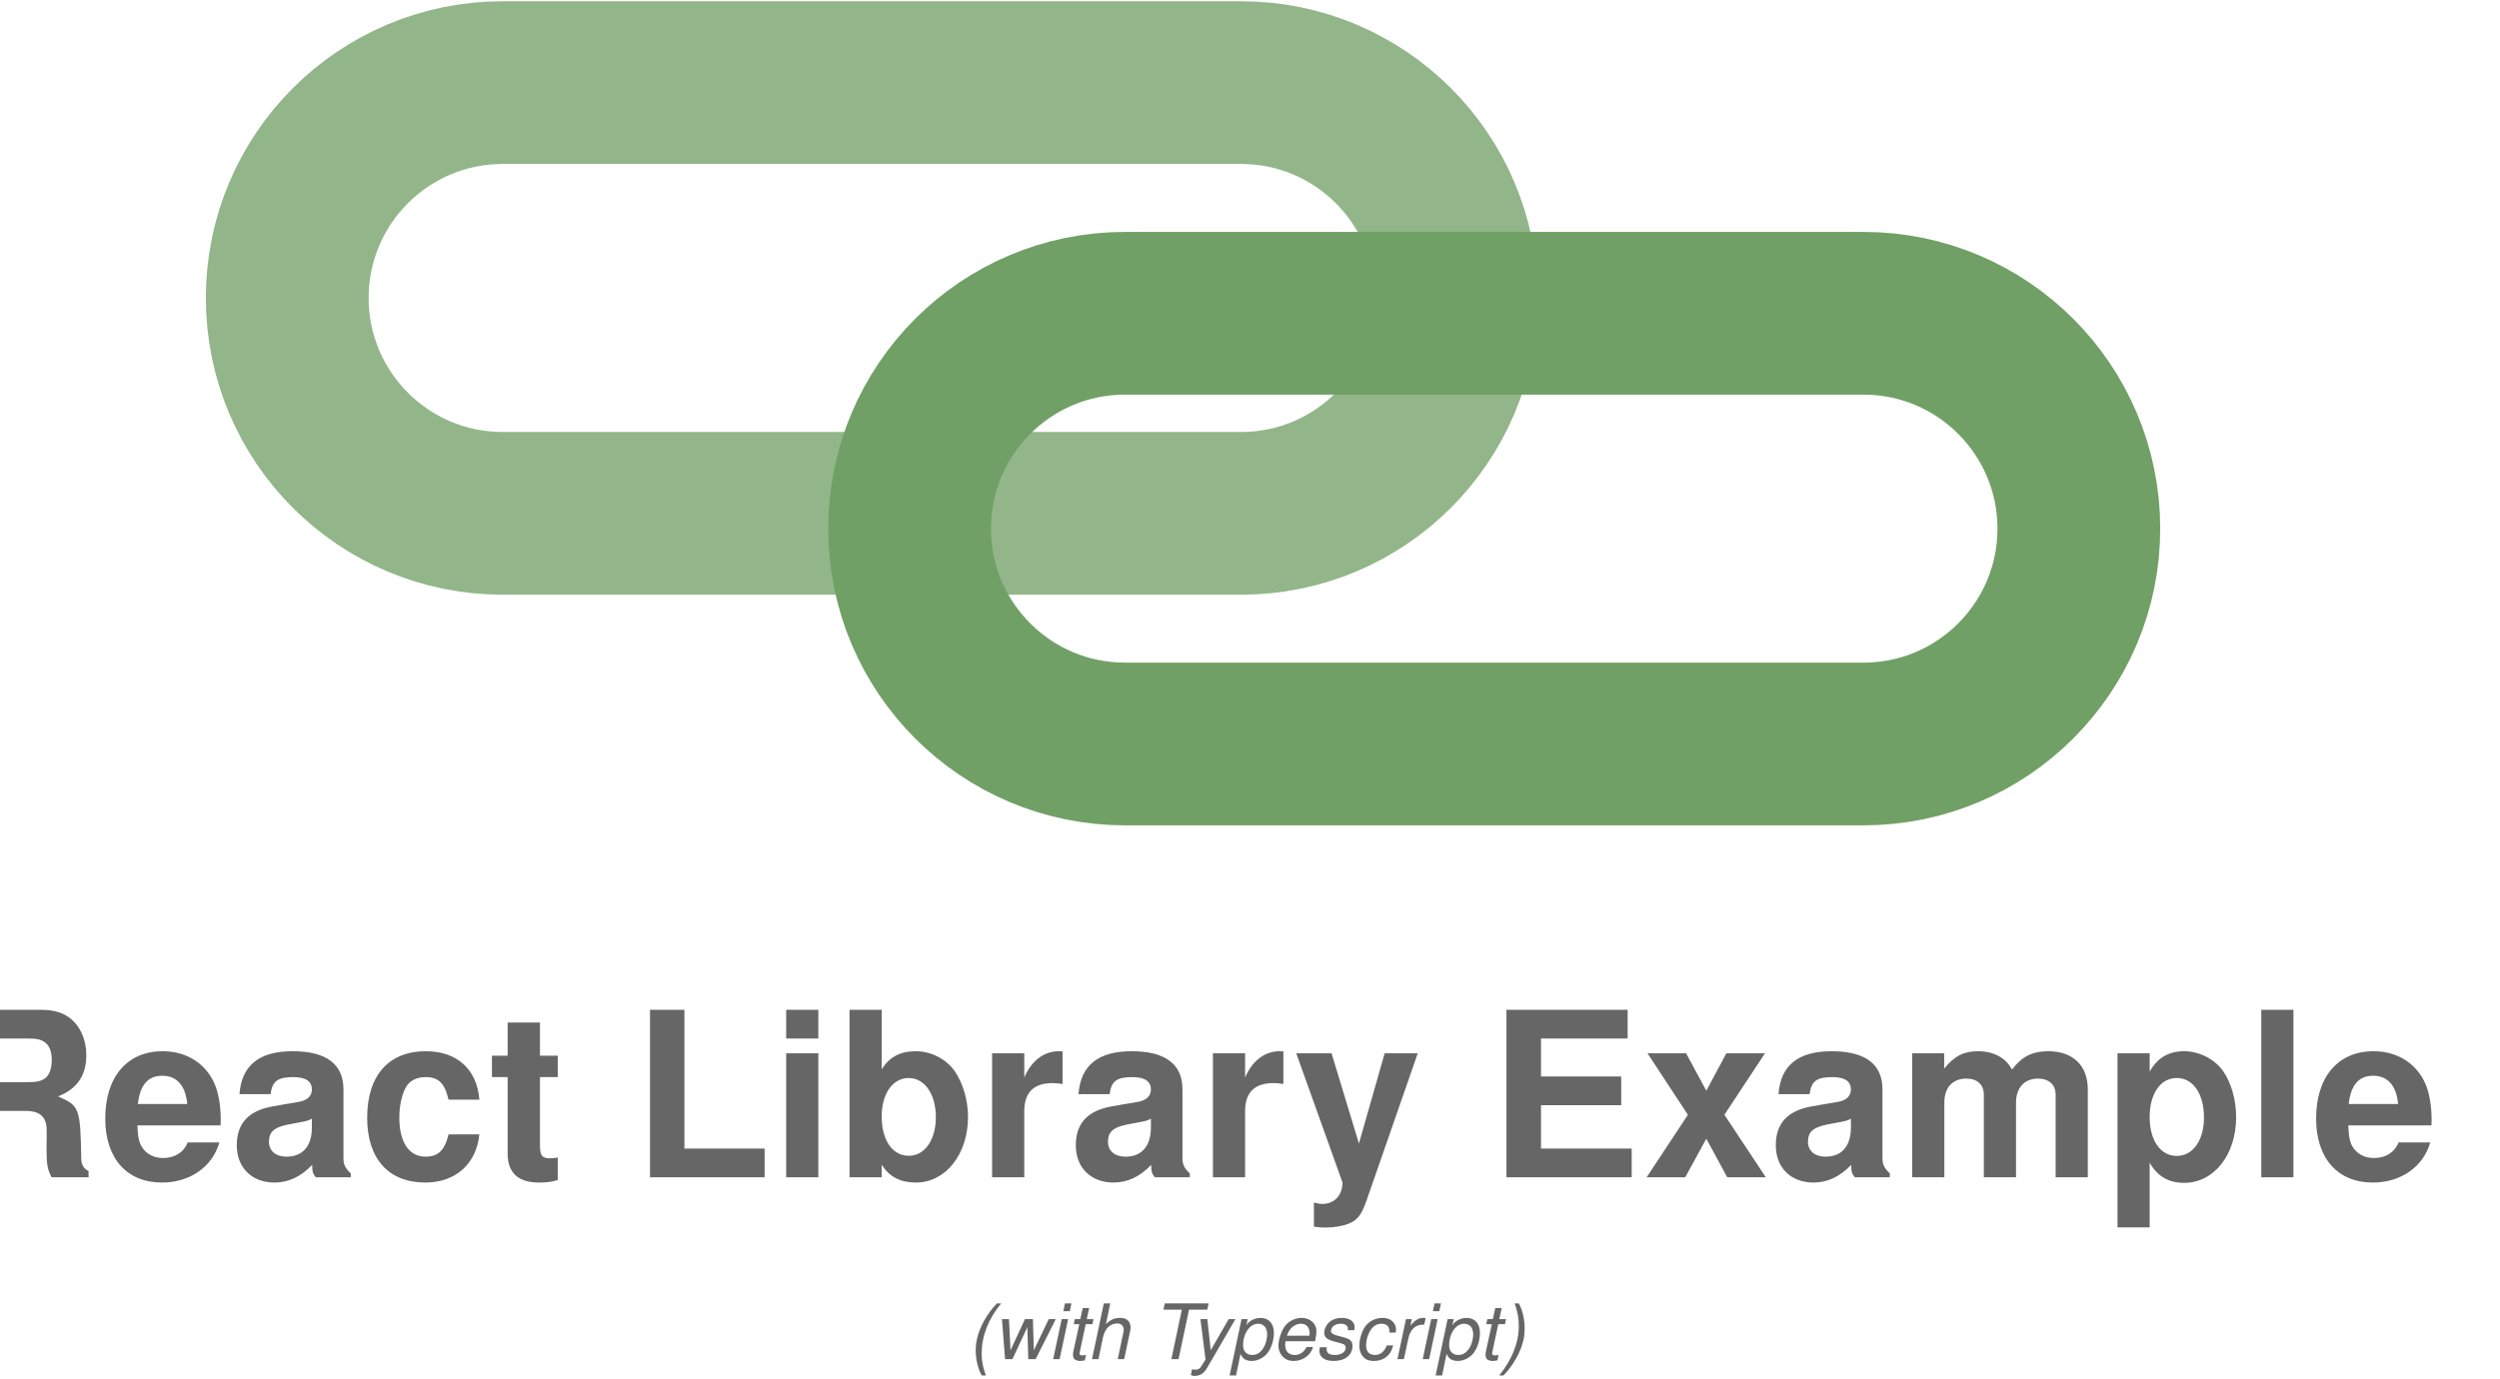
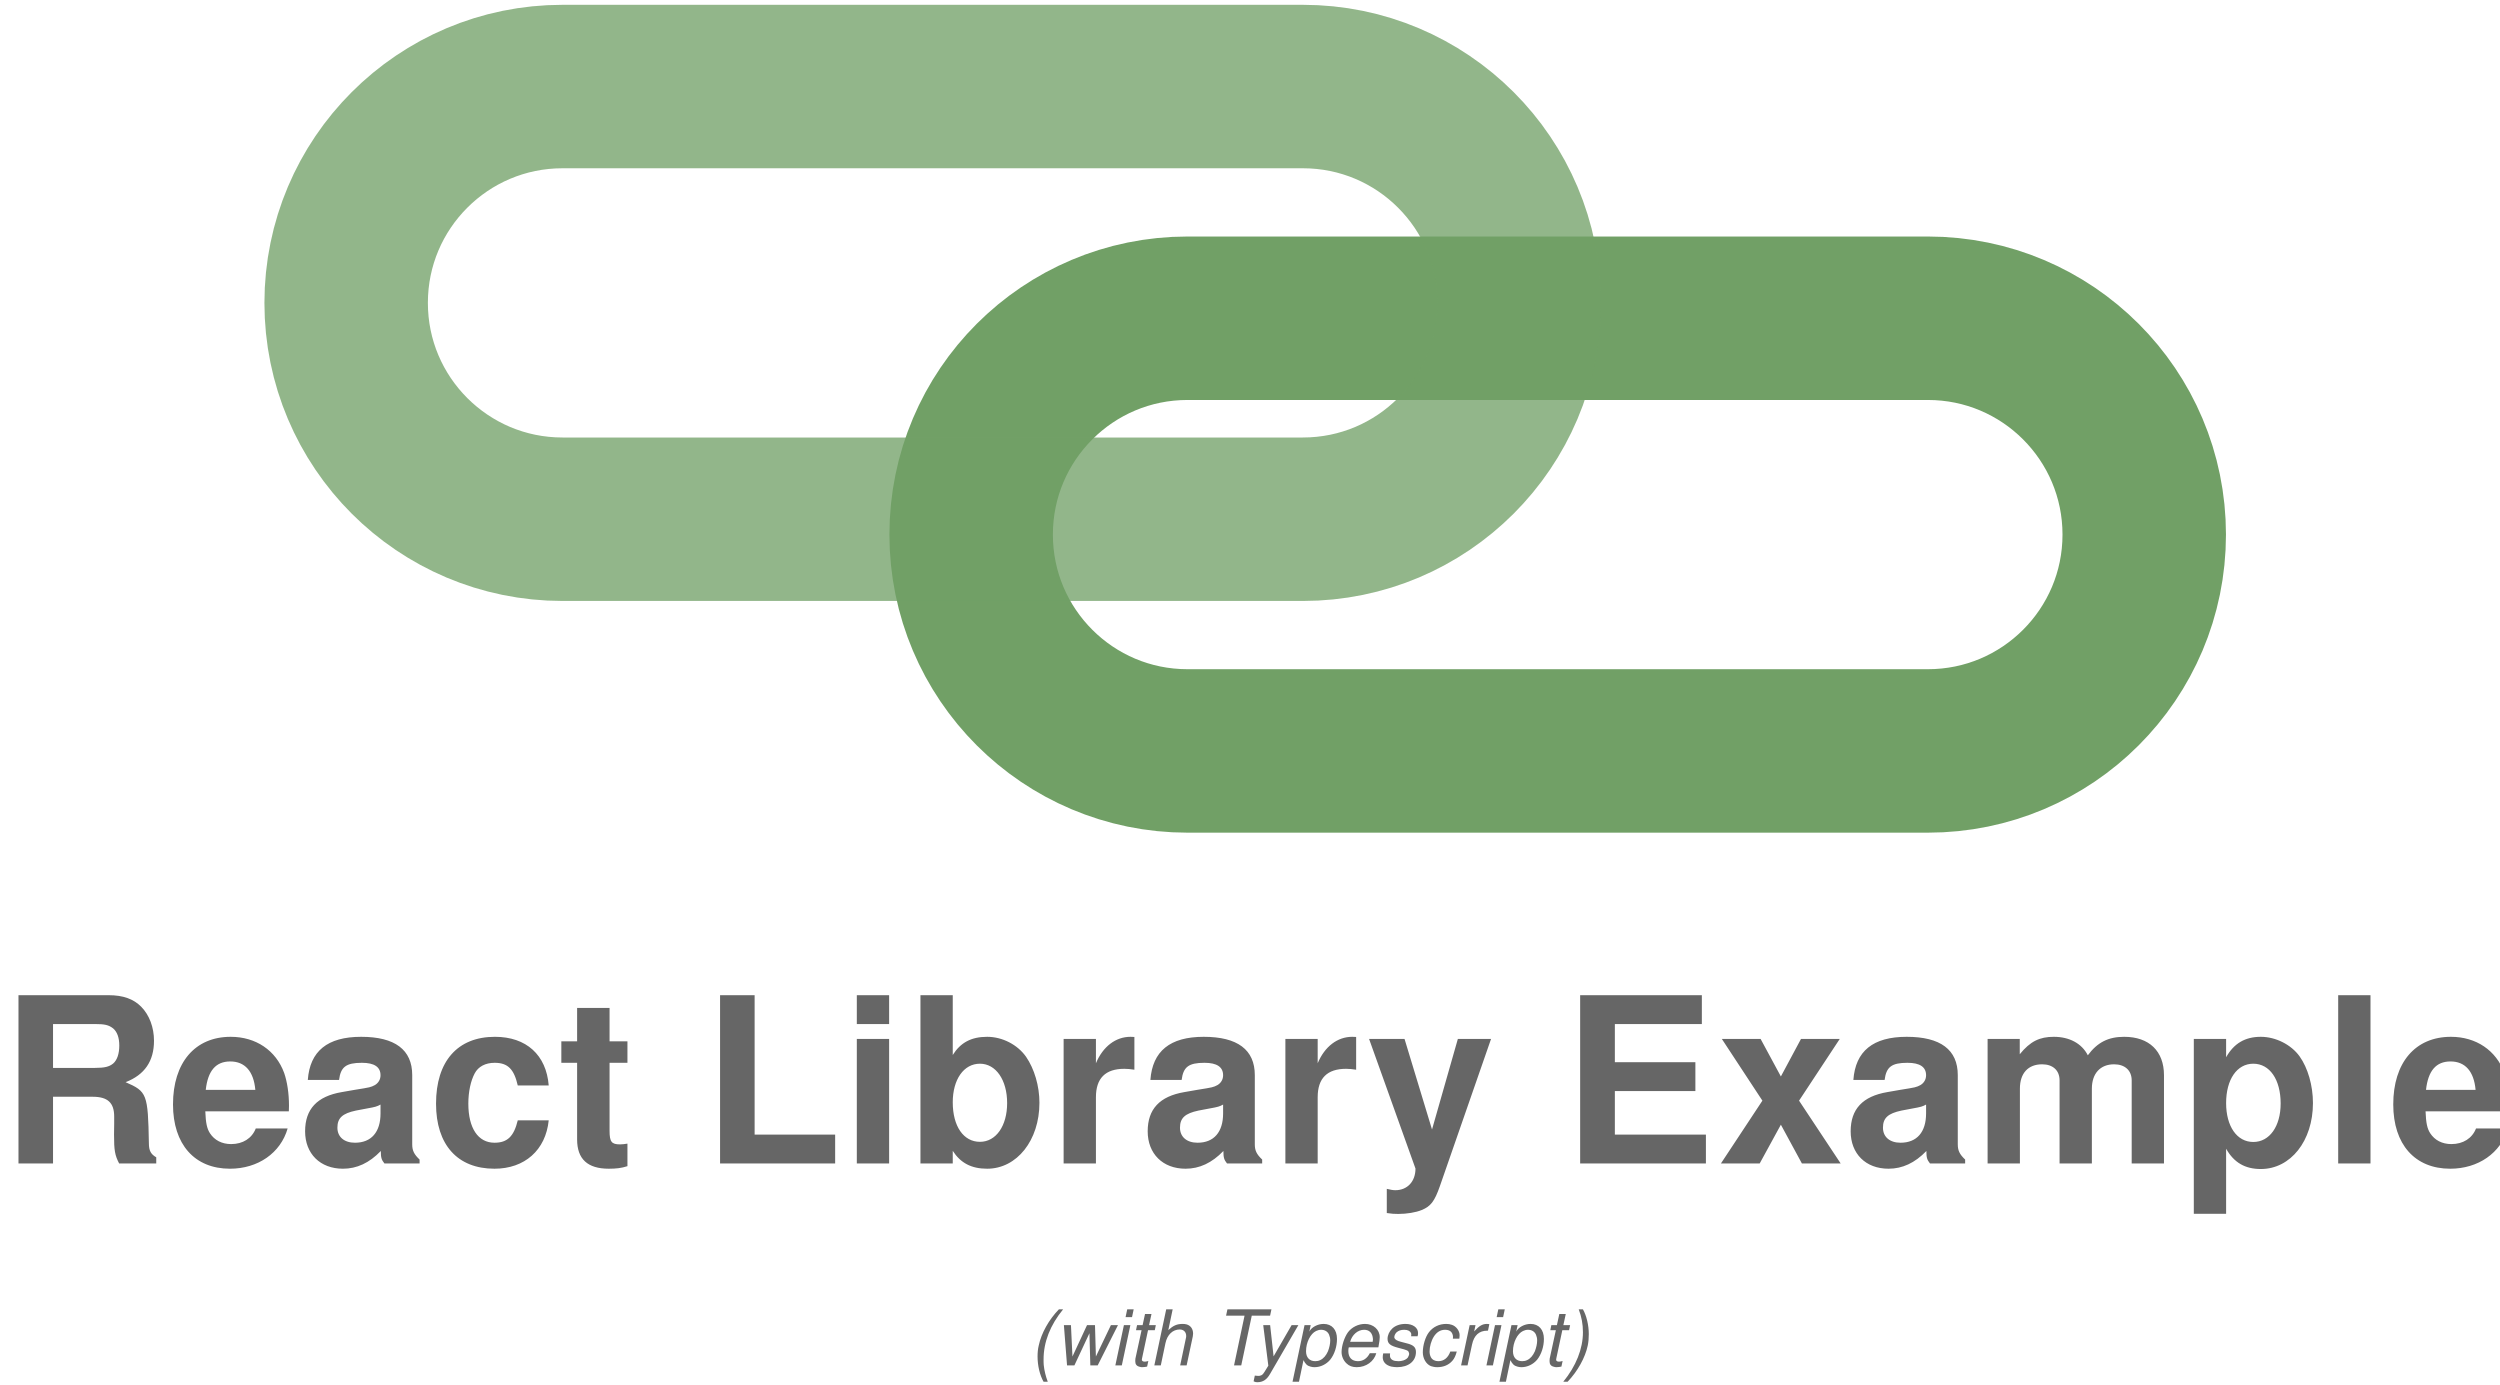
- <svg xmlns="http://www.w3.org/2000/svg" width="261px" height="144px" viewBox="0 0 261 144" version="1.1">
+ <svg xmlns="http://www.w3.org/2000/svg" width="260px" height="144px" viewBox="0 0 260 144" version="1.1">
  <g id="Page-1" stroke="none" stroke-width="1" fill="none" fill-rule="evenodd">
-     <g id="React-Library" transform="translate(-126, -72)">
+     <g id="React-Library" transform="translate(-120, -72)">
      <text id="React-Library-Exampl" font-family="Helvetica-Bold, Helvetica" font-size="24" font-weight="bold" line-spacing="28" letter-spacing="0.133" fill="#666666">
-         <tspan x="119" y="195">React Library Example</tspan>
+         <tspan x="120" y="193">React Library Example</tspan>
      </text>
      <text id="(with-Typescript)" font-family="Helvetica-LightOblique, Helvetica" font-size="8" font-style="italic" font-weight="300" letter-spacing="0.044" fill="#666666">
        <tspan x="227" y="214">(with Typescript)</tspan>
      </text>
      <path d="" id="Path" stroke="#979797" />
-       <g id="Link" transform="translate(221, 117.0975)" stroke="#71A066" stroke-width="17">
-         <path d="M0,10.131 C1.52179594e-15,22.558 10.074,32.631 22.5,32.631 L99.618,32.631 C112.044,32.631 122.118,22.558 122.118,10.131 C122.118,-2.295 112.044,-12.369 99.618,-12.369 L22.5,-12.369 C10.074,-12.369 -1.52179594e-15,-2.295 0,10.131 Z" id="Path-2" />
+       <g id="Link" transform="translate(211, 96.09751)" stroke="#71A066" stroke-width="17">
+         <path d="M10,31.5 C10,43.926 20.074,54 32.5,54 L109.5,54 C121.926,54 132,43.926 132,31.5 C132,19.074 121.926,9 109.5,9 L32.5,9 C20.074,9 10,19.074 10,31.5 Z" id="Path-2" />
      </g>
-       <g id="Link" opacity="0.763" transform="translate(156, 93)" stroke="#71A066" stroke-width="17">
-         <path d="M0,10.131 C1.52179594e-15,22.558 10.074,32.631 22.5,32.631 L99.618,32.631 C112.044,32.631 122.118,22.558 122.118,10.131 C122.118,-2.295 112.044,-12.369 99.618,-12.369 L22.5,-12.369 C10.074,-12.369 -1.52179594e-15,-2.295 0,10.131 Z" id="Path-2" />
+       <g id="Link" opacity="0.763" transform="translate(146, 72)" stroke="#71A066" stroke-width="17">
+         <path d="M10,31.5 C10,43.926 20.074,54 32.5,54 L109.5,54 C121.926,54 132,43.926 132,31.5 C132,19.074 121.926,9 109.5,9 L32.5,9 C20.074,9 10,19.074 10,31.5 Z" id="Path-2" />
      </g>
    </g>
  </g>
</svg>
